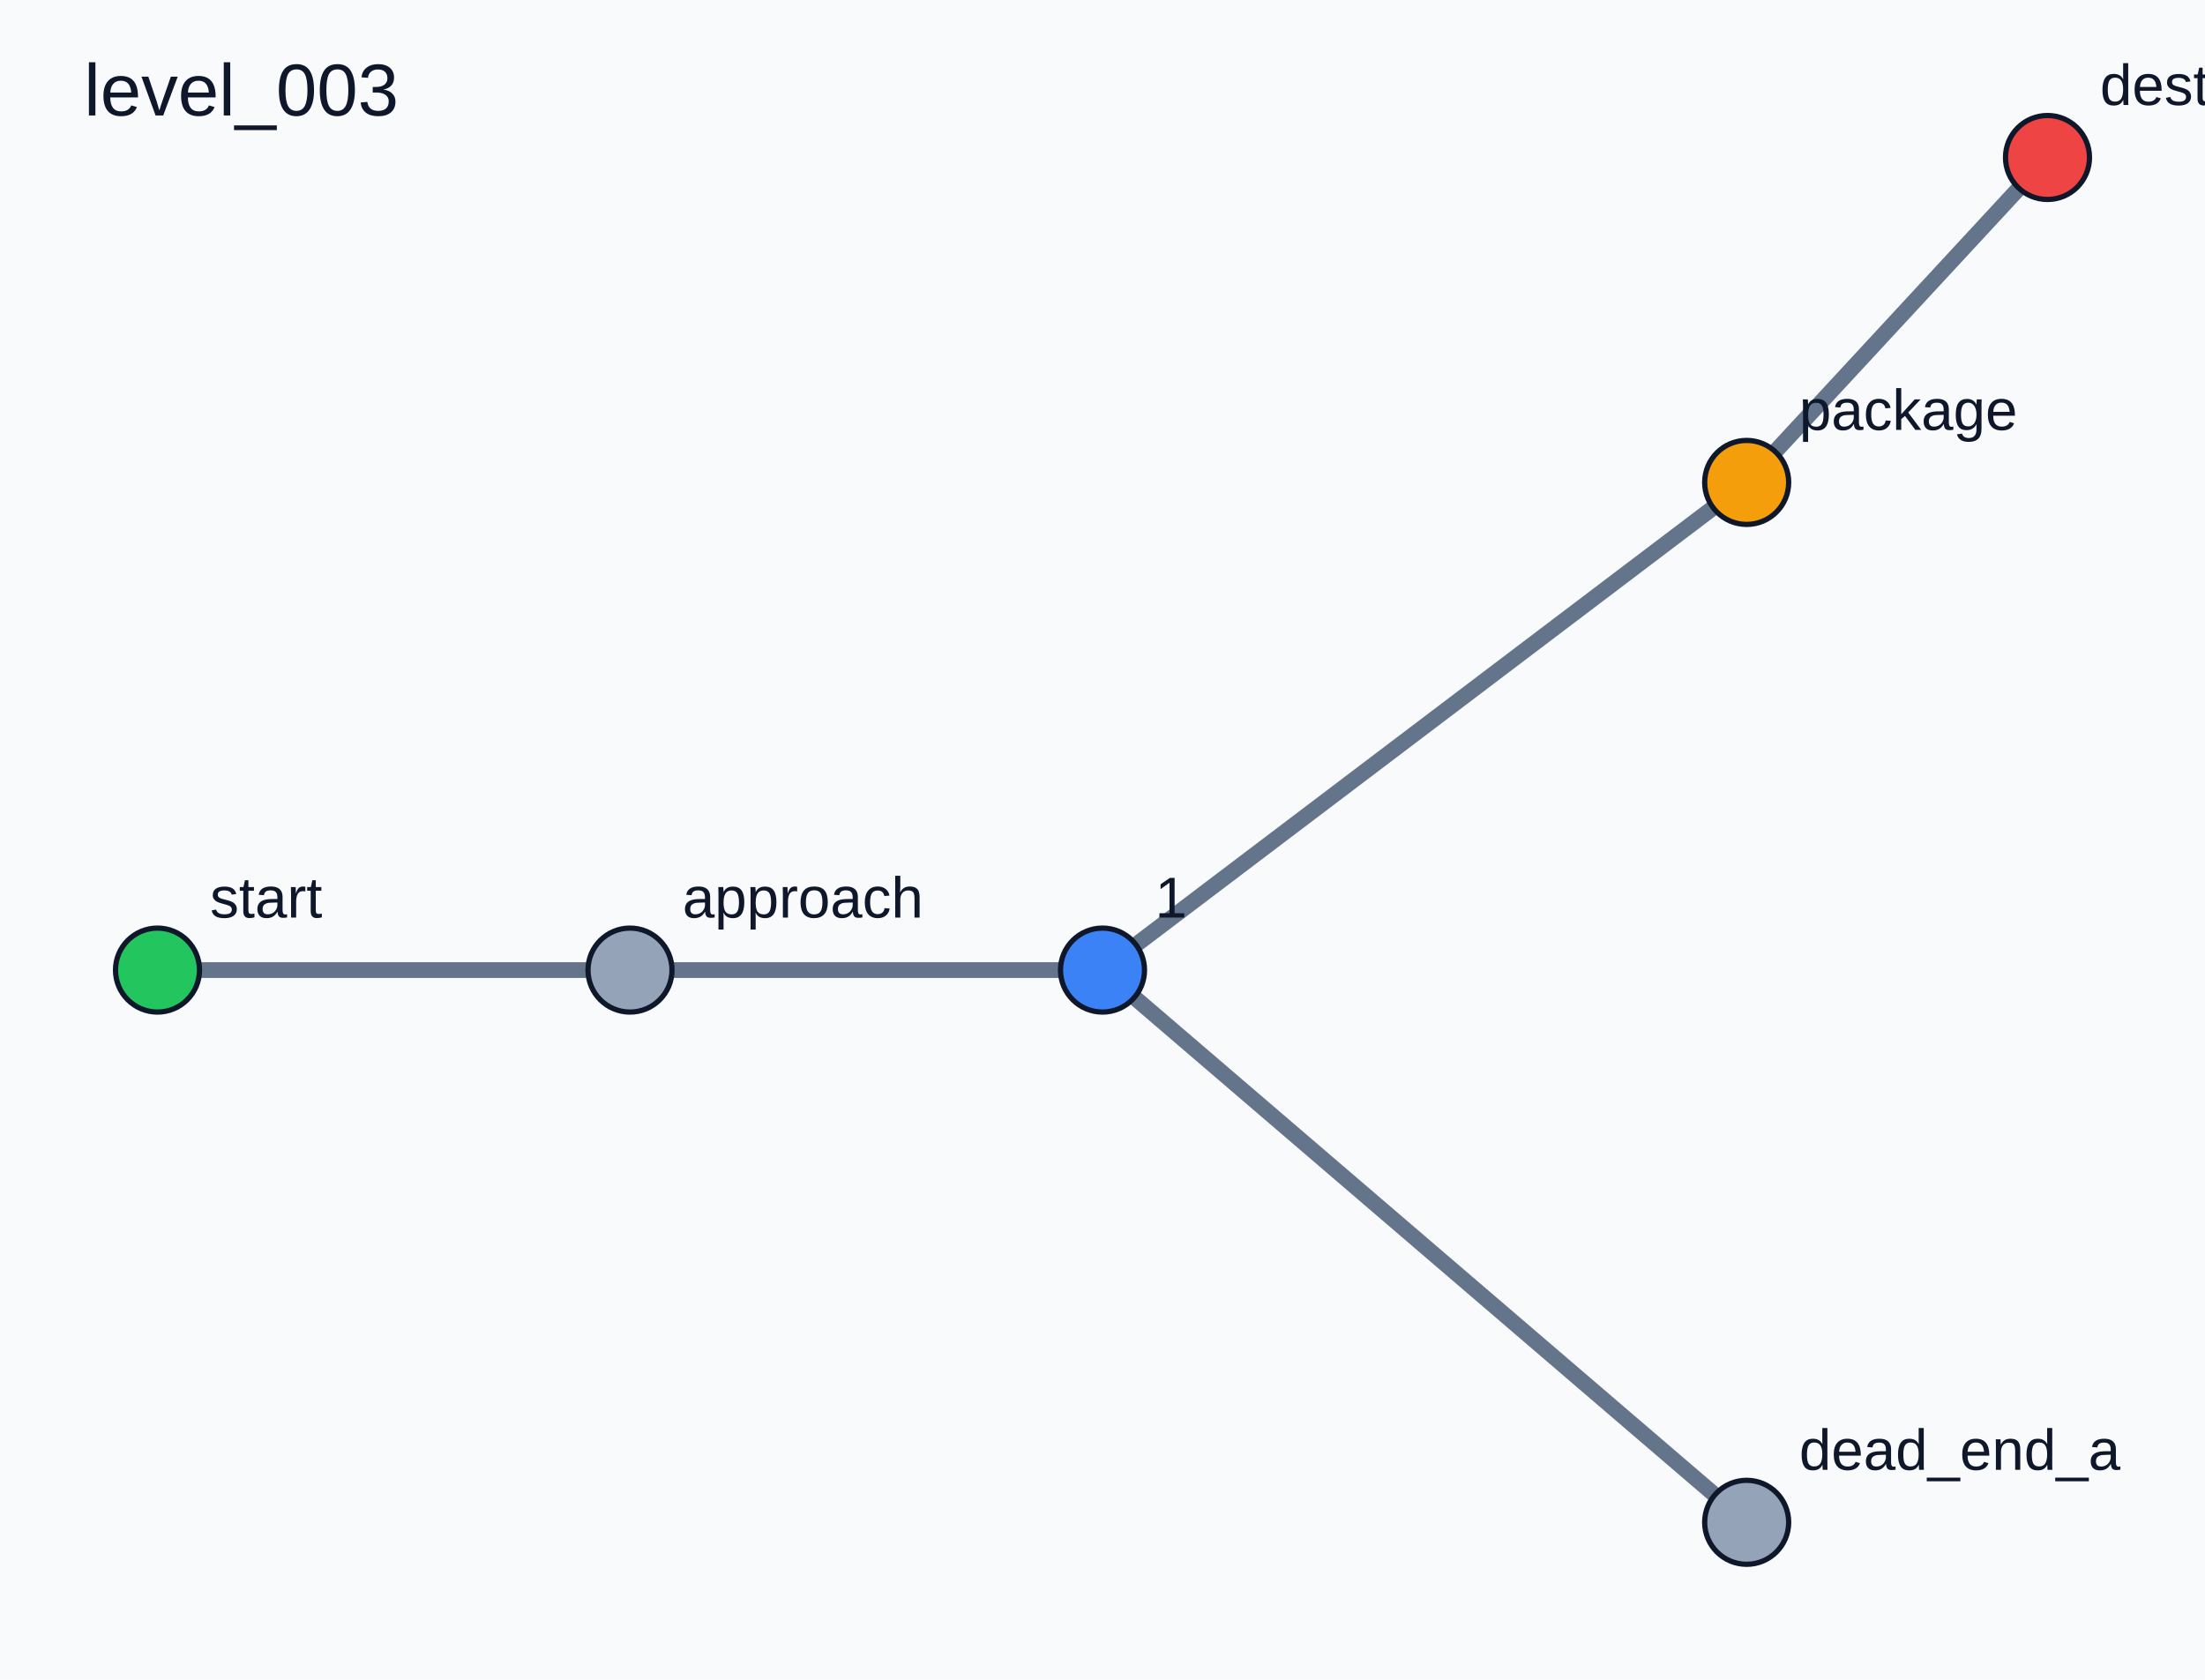
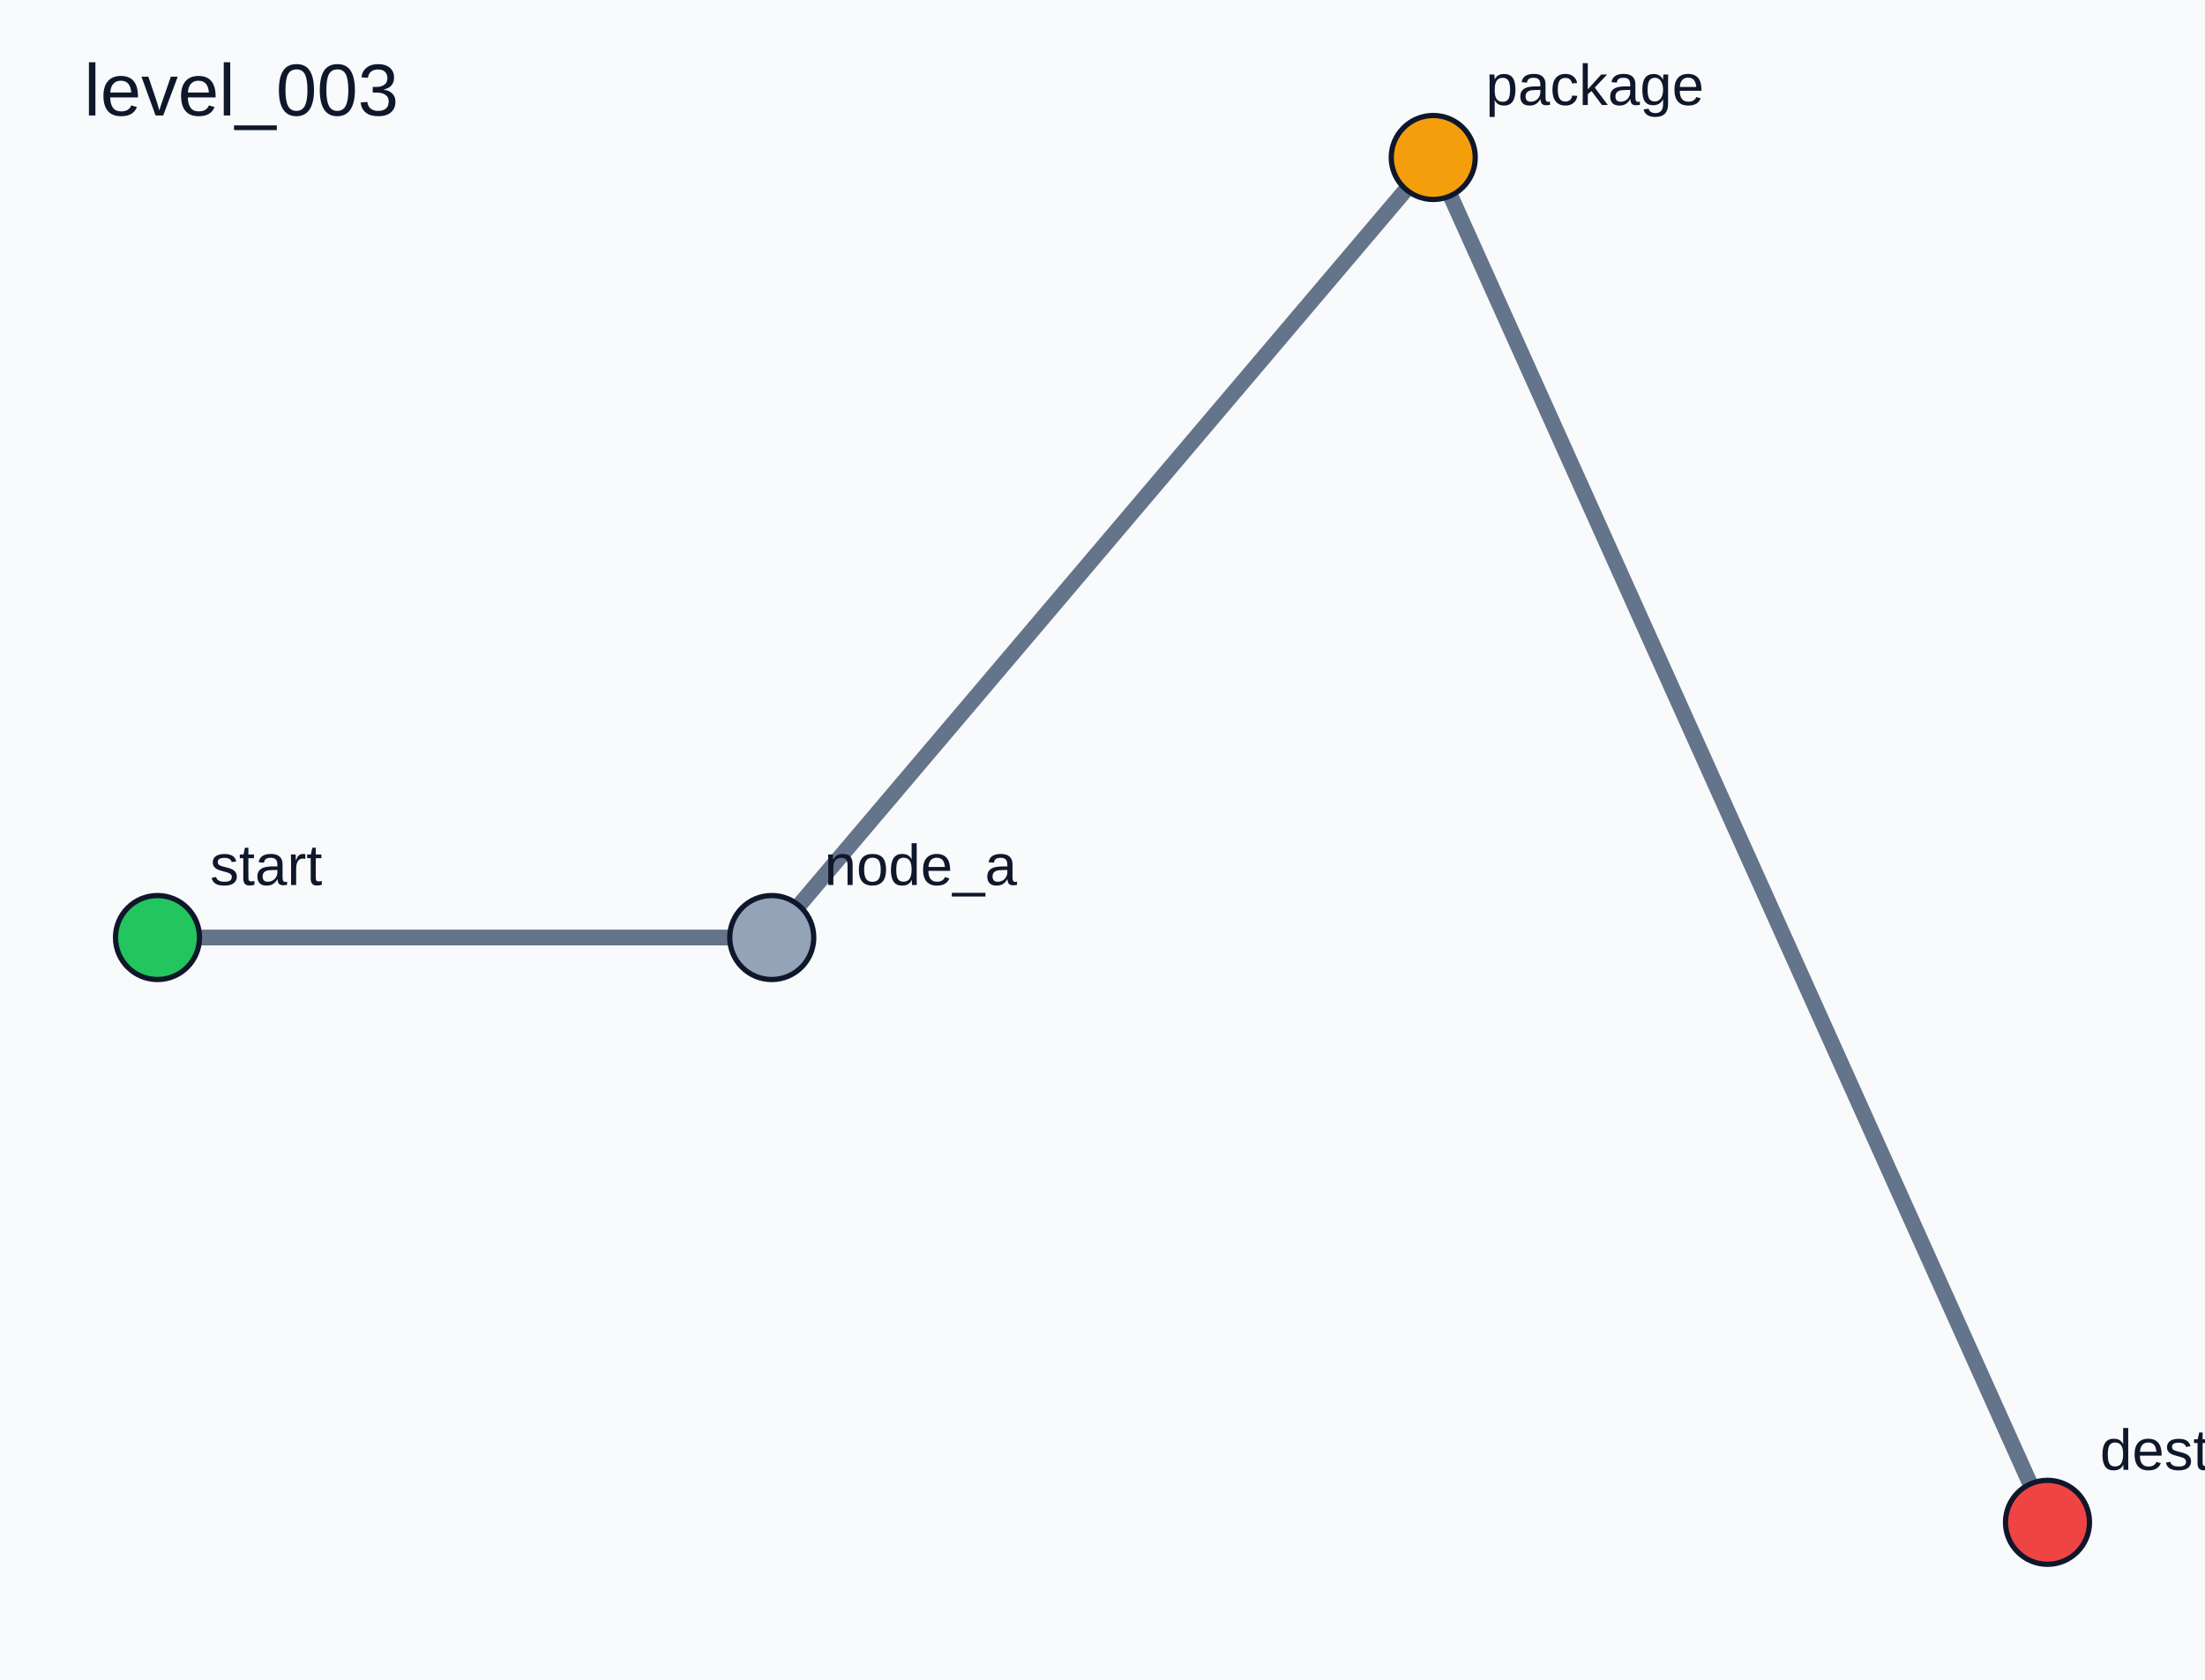
<svg xmlns="http://www.w3.org/2000/svg" width="420" height="320" viewBox="0 0 420 320">
  <rect width="100%" height="100%" fill="#f8fafc" />
  <text x="16" y="22" font-family="Arial" font-size="14" fill="#0f172a">level_003</text>
-   <line x1="30.0" y1="184.8" x2="120.0" y2="184.8" stroke="#64748b" stroke-width="3" />
-   <line x1="120.0" y1="184.8" x2="210.0" y2="184.8" stroke="#64748b" stroke-width="3" />
-   <line x1="210.0" y1="184.8" x2="332.7" y2="290.0" stroke="#64748b" stroke-width="3" />
-   <line x1="210.0" y1="184.8" x2="332.7" y2="91.9" stroke="#64748b" stroke-width="3" />
-   <line x1="332.7" y1="91.9" x2="390.0" y2="30.0" stroke="#64748b" stroke-width="3" />
-   <circle cx="30.0" cy="184.8" r="8" fill="#22c55e" stroke="#0f172a" stroke-width="1" />
-   <text x="40.0" y="174.8" font-family="Arial" font-size="11" fill="#0f172a">start</text>
-   <circle cx="120.0" cy="184.8" r="8" fill="#94a3b8" stroke="#0f172a" stroke-width="1" />
-   <text x="130.0" y="174.8" font-family="Arial" font-size="11" fill="#0f172a">approach</text>
-   <circle cx="210.0" cy="184.8" r="8" fill="#3b82f6" stroke="#0f172a" stroke-width="1" />
-   <text x="220.0" y="174.8" font-family="Arial" font-size="11" fill="#0f172a">1</text>
-   <circle cx="332.7" cy="290.0" r="8" fill="#94a3b8" stroke="#0f172a" stroke-width="1" />
-   <text x="342.7" y="280.0" font-family="Arial" font-size="11" fill="#0f172a">dead_end_a</text>
-   <circle cx="332.7" cy="91.9" r="8" fill="#f59e0b" stroke="#0f172a" stroke-width="1" />
-   <text x="342.7" y="81.9" font-family="Arial" font-size="11" fill="#0f172a">package</text>
-   <circle cx="390.0" cy="30.0" r="8" fill="#ef4444" stroke="#0f172a" stroke-width="1" />
-   <text x="400.0" y="20.0" font-family="Arial" font-size="11" fill="#0f172a">destination</text>
+   <line x1="30.0" y1="178.6" x2="147.0" y2="178.6" stroke="#64748b" stroke-width="3" />
+   <line x1="147.0" y1="178.6" x2="273.0" y2="30.0" stroke="#64748b" stroke-width="3" />
+   <line x1="273.0" y1="30.0" x2="390.0" y2="290.0" stroke="#64748b" stroke-width="3" />
+   <circle cx="30.0" cy="178.6" r="8" fill="#22c55e" stroke="#0f172a" stroke-width="1" />
+   <text x="40.0" y="168.6" font-family="Arial" font-size="11" fill="#0f172a">start</text>
+   <circle cx="147.0" cy="178.6" r="8" fill="#94a3b8" stroke="#0f172a" stroke-width="1" />
+   <text x="157.0" y="168.6" font-family="Arial" font-size="11" fill="#0f172a">node_a</text>
+   <circle cx="273.0" cy="30.0" r="8" fill="#f59e0b" stroke="#0f172a" stroke-width="1" />
+   <text x="283.0" y="20.0" font-family="Arial" font-size="11" fill="#0f172a">package</text>
+   <circle cx="390.0" cy="290.0" r="8" fill="#ef4444" stroke="#0f172a" stroke-width="1" />
+   <text x="400.0" y="280.0" font-family="Arial" font-size="11" fill="#0f172a">destination</text>
</svg>
